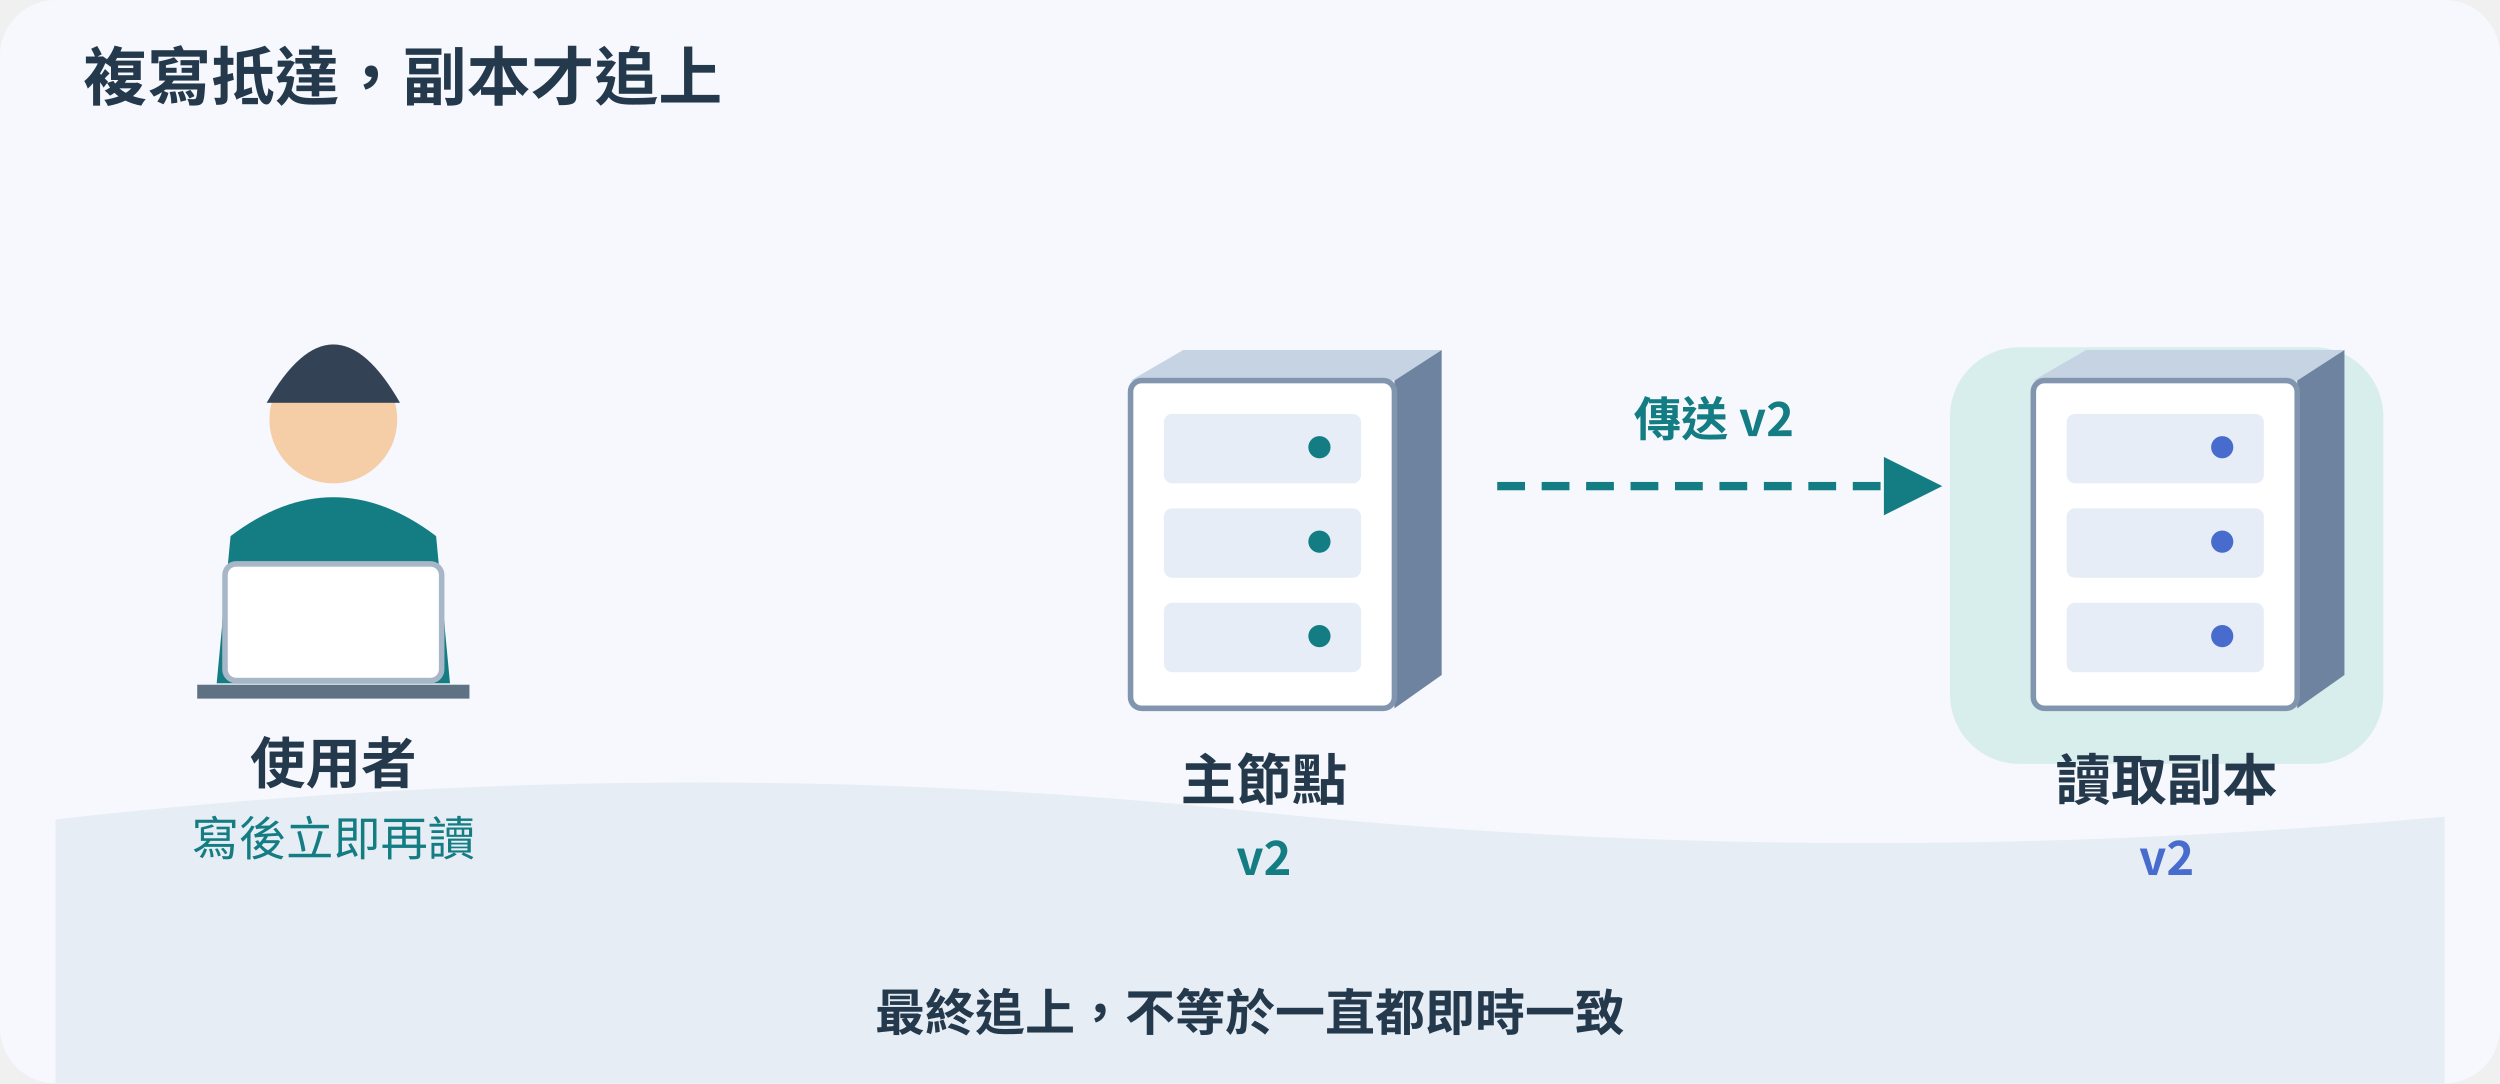
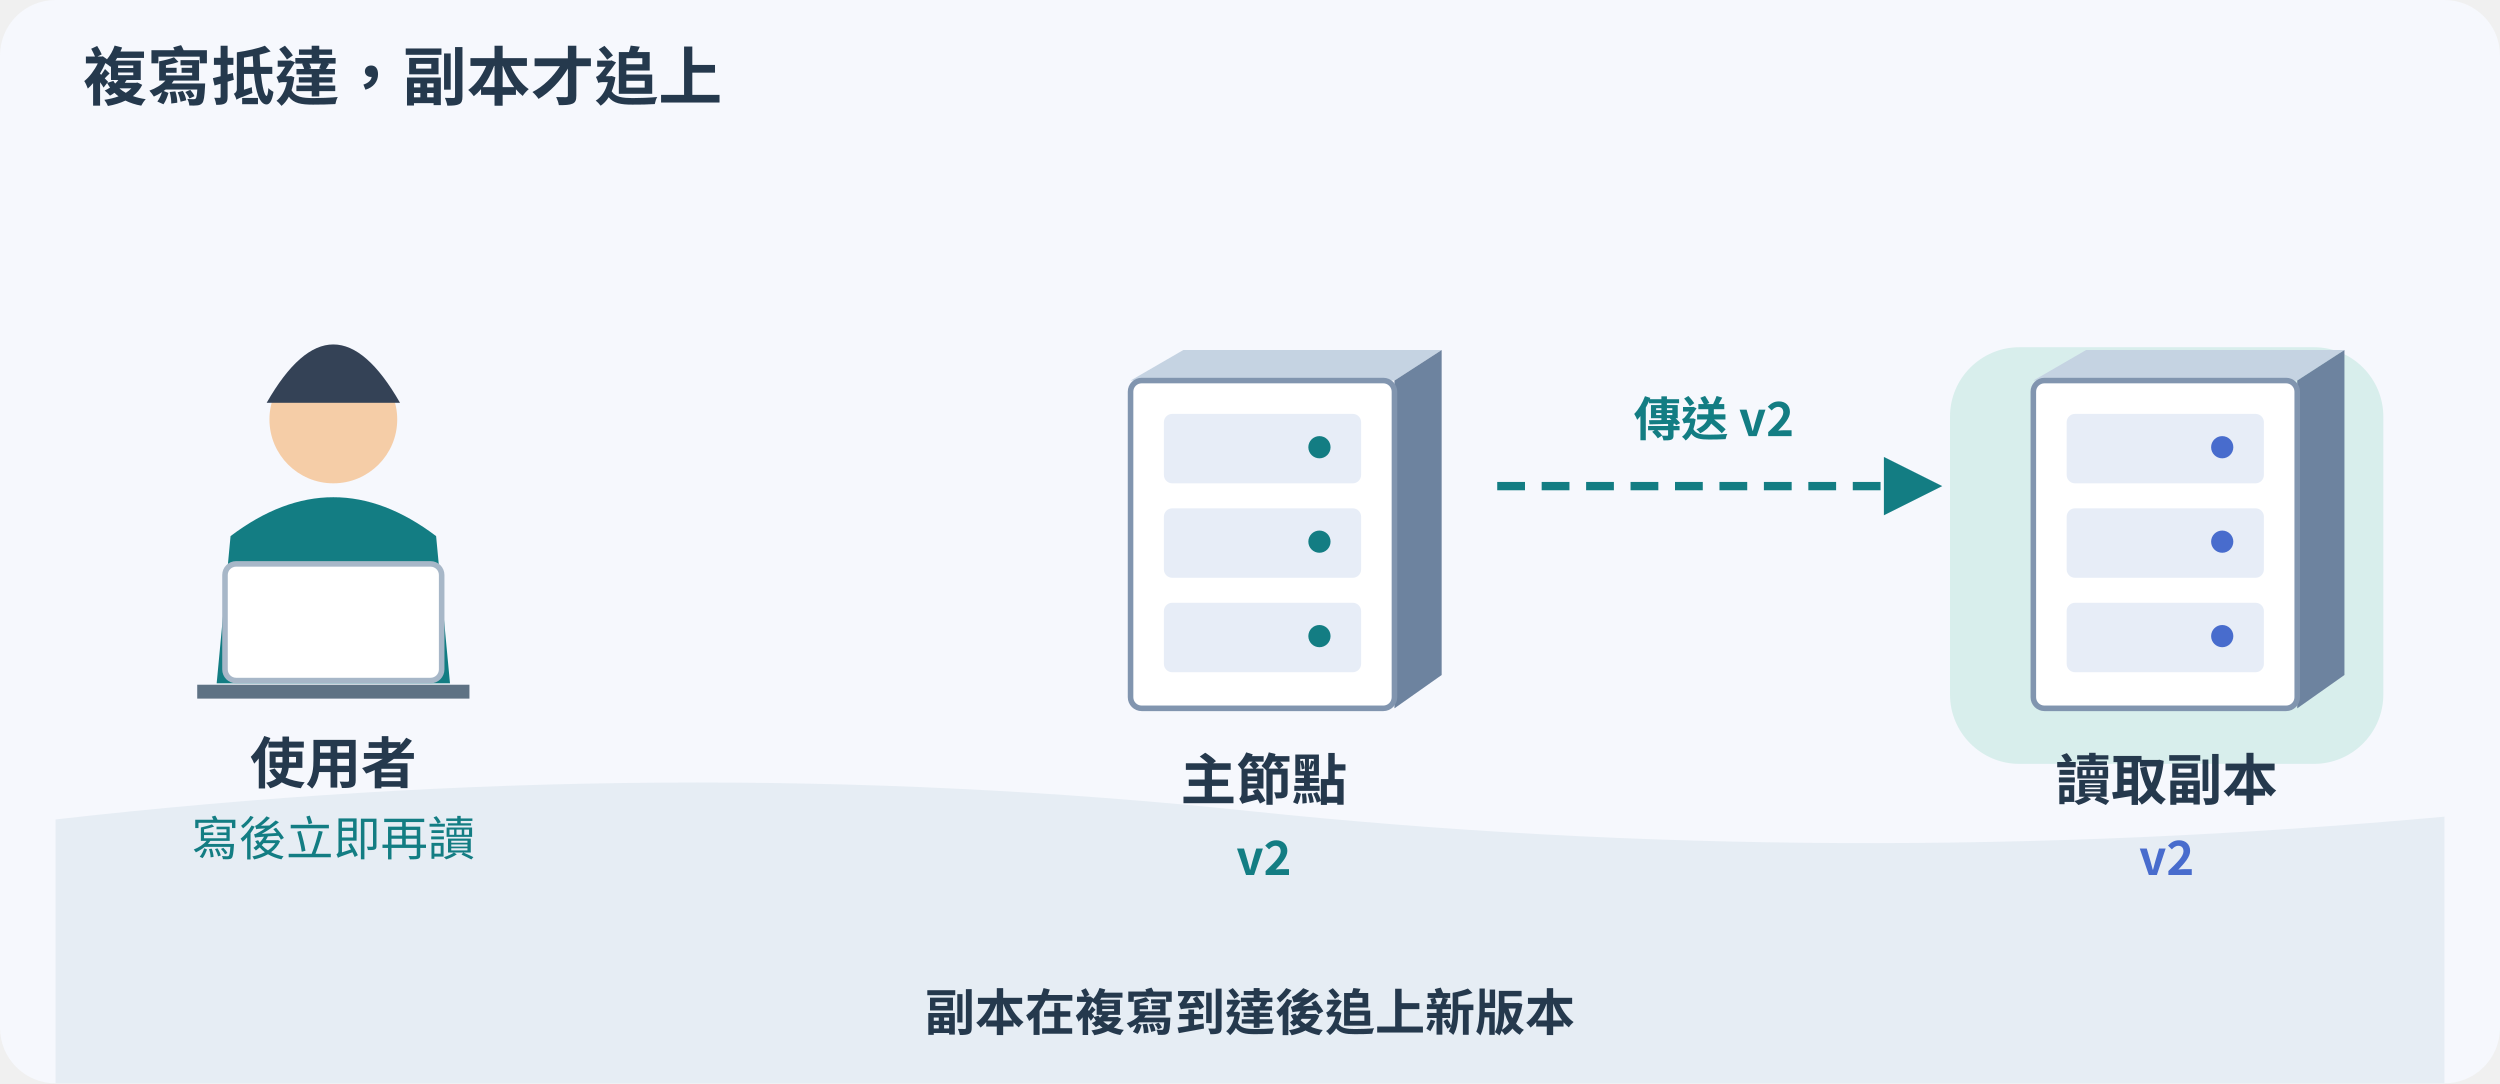
<svg xmlns="http://www.w3.org/2000/svg" viewBox="0 0 900 390" role="img" aria-labelledby="scene-replica-3-title scene-replica-3-desc">
  <defs>
    <marker id="scene-replica-3-arrow" viewBox="0 0 10 10" refX="8" refY="5" markerWidth="7" markerHeight="7" orient="auto-start-reverse">
      <path d="M0 0 L10 5 L0 10Z" fill="#137d83" />
    </marker>
  </defs>
  <rect width="900" height="100%" rx="20" fill="#f6f8fd" />
  <path d="M20 295 Q240 270 450 292 T880 294 V390 H20Z" fill="#e6edf4" />
  <text x="30" y="36" text-anchor="start" font-family="Noto Sans CJK TC, Microsoft JhengHei, sans-serif" font-size="23" font-weight="700" fill="#25394d">複寫抵達，副本才追上</text>
  <circle cx="120" cy="151" r="23" fill="#f5cda7" />
  <path d="M96 145 Q120 103 144 145" fill="#344256" />
  <path d="M83 193 Q120 165 157 193 L162 246 H78Z" fill="#137d83" />
  <rect x="81" y="203" width="78" height="42" rx="4" fill="#fff" stroke="#a7b7c8" stroke-width="2" />
  <path d="M71 249 H169" stroke="#5e7284" stroke-width="5" />
  <text x="120" y="282" text-anchor="middle" font-family="Noto Sans CJK TC, Microsoft JhengHei, sans-serif" font-size="20" font-weight="700" fill="#25394d">使用者</text>
  <text x="120" y="308" text-anchor="middle" font-family="Noto Sans CJK TC, Microsoft JhengHei, sans-serif" font-size="17" font-weight="400" fill="#137d83">寫後立即再讀</text>
  <path d="M407 137 L426 126 H519 L502 137Z" fill="#c5d3e2" />
  <path d="M502 137 L519 126 V243 L502 255Z" fill="#6d839f" />
  <rect x="407" y="137" width="95" height="118" rx="4" fill="#fff" stroke="#8195af" stroke-width="2" />
  <rect x="419" y="149" width="71" height="25" rx="3" fill="#e7edf7" stroke="none" stroke-width="2" />
  <circle cx="475" cy="161" r="4" fill="#137d83" />
  <rect x="419" y="183" width="71" height="25" rx="3" fill="#e7edf7" stroke="none" stroke-width="2" />
  <circle cx="475" cy="195" r="4" fill="#137d83" />
  <rect x="419" y="217" width="71" height="25" rx="3" fill="#e7edf7" stroke="none" stroke-width="2" />
  <circle cx="475" cy="229" r="4" fill="#137d83" />
  <text x="455" y="288" text-anchor="middle" font-family="Noto Sans CJK TC, Microsoft JhengHei, sans-serif" font-size="20" font-weight="700" fill="#25394d">主節點</text>
  <text x="455" y="315" text-anchor="middle" font-family="Noto Sans CJK TC, Microsoft JhengHei, sans-serif" font-size="17" font-weight="700" fill="#137d83">v2</text>
  <rect x="702" y="125" width="156" height="150" rx="25" fill="#d8eeec" stroke="none" stroke-width="2" />
  <path d="M732 137 L751 126 H844 L827 137Z" fill="#c5d3e2" />
  <path d="M827 137 L844 126 V243 L827 255Z" fill="#6d839f" />
  <rect x="732" y="137" width="95" height="118" rx="4" fill="#fff" stroke="#8195af" stroke-width="2" />
  <rect x="744" y="149" width="71" height="25" rx="3" fill="#e7edf7" stroke="none" stroke-width="2" />
  <circle cx="800" cy="161" r="4" fill="#486ccd" />
  <rect x="744" y="183" width="71" height="25" rx="3" fill="#e7edf7" stroke="none" stroke-width="2" />
  <circle cx="800" cy="195" r="4" fill="#486ccd" />
  <rect x="744" y="217" width="71" height="25" rx="3" fill="#e7edf7" stroke="none" stroke-width="2" />
  <circle cx="800" cy="229" r="4" fill="#486ccd" />
  <text x="780" y="288" text-anchor="middle" font-family="Noto Sans CJK TC, Microsoft JhengHei, sans-serif" font-size="20" font-weight="700" fill="#25394d">讀取副本</text>
  <text x="780" y="315" text-anchor="middle" font-family="Noto Sans CJK TC, Microsoft JhengHei, sans-serif" font-size="17" font-weight="700" fill="#486ccd">v2</text>
  <path class="scene-flow" d="M539 175 L695 175" fill="none" stroke="#137d83" stroke-width="3" stroke-dasharray="10 6" marker-end="url(#scene-replica-3-arrow)" />
  <text x="617.0" y="157.0" text-anchor="middle" font-family="Noto Sans CJK TC, Microsoft JhengHei, sans-serif" font-size="17" font-weight="700" fill="#137d83">傳送 v2</text>
-   <text x="450" y="371" text-anchor="middle" font-family="Noto Sans CJK TC, Microsoft JhengHei, sans-serif" font-size="18" font-weight="700" fill="#25394d">最終追上，不等於一直都即時一致</text>
+   <text x="450" y="371" text-anchor="middle" font-family="Noto Sans CJK TC, Microsoft JhengHei, sans-serif" font-size="18" font-weight="700" fill="#25394d">副本在複寫到達後追上新版本</text>
</svg>
